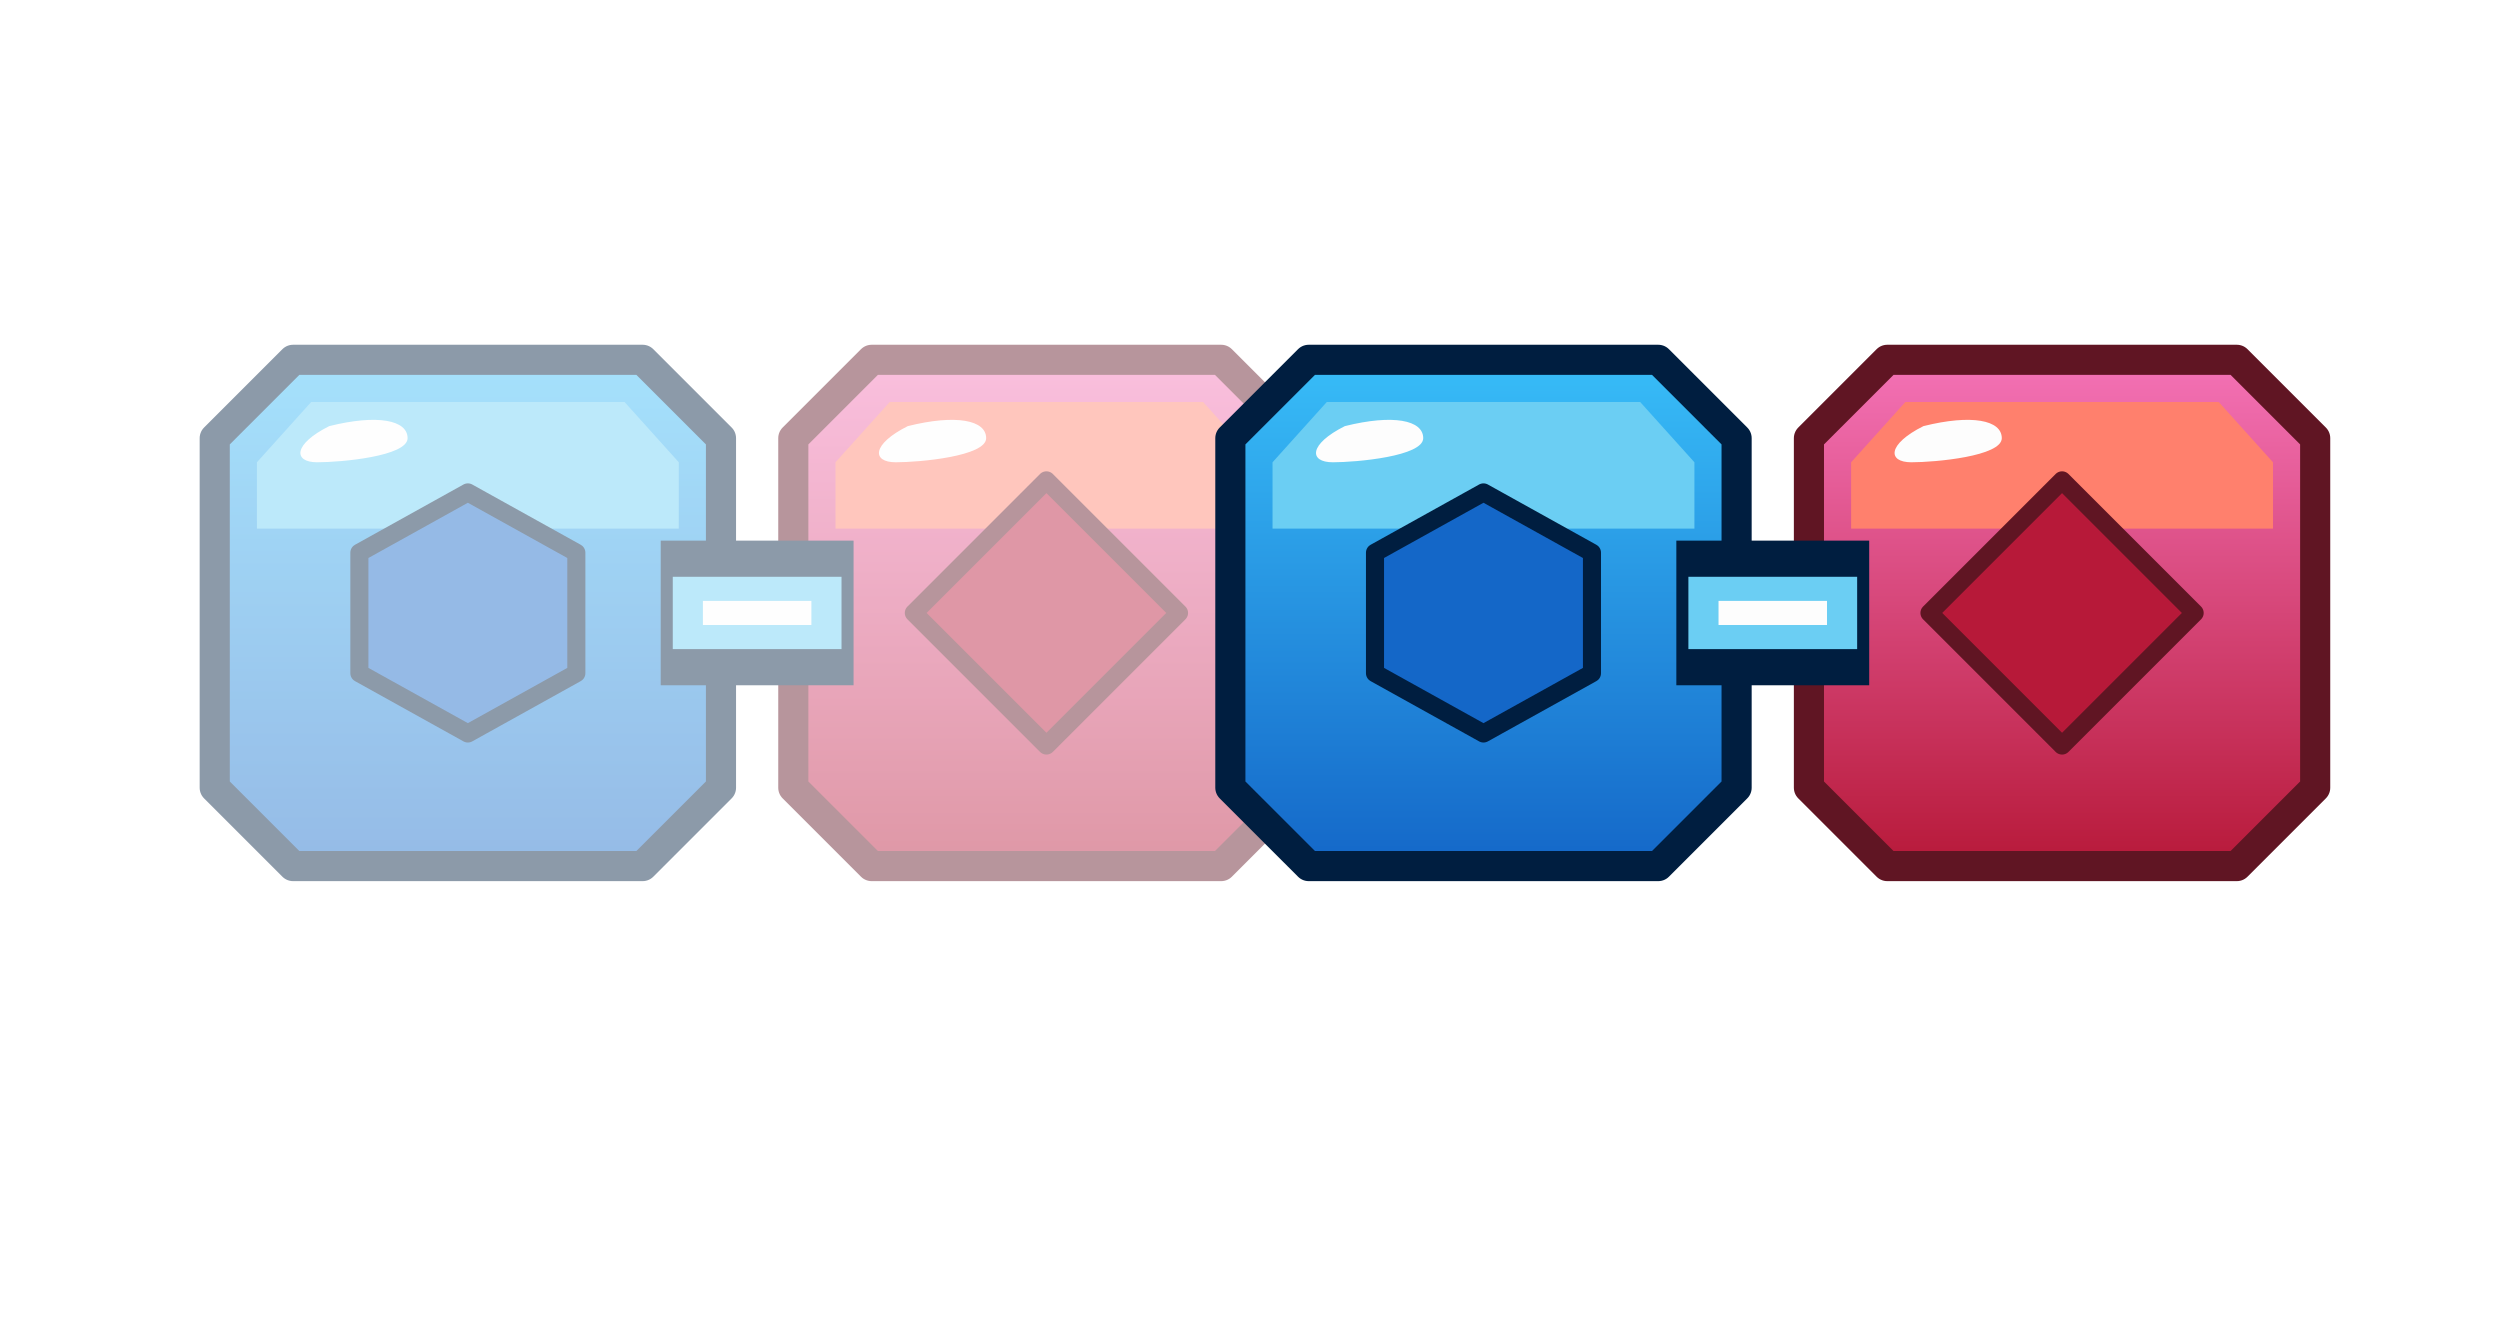
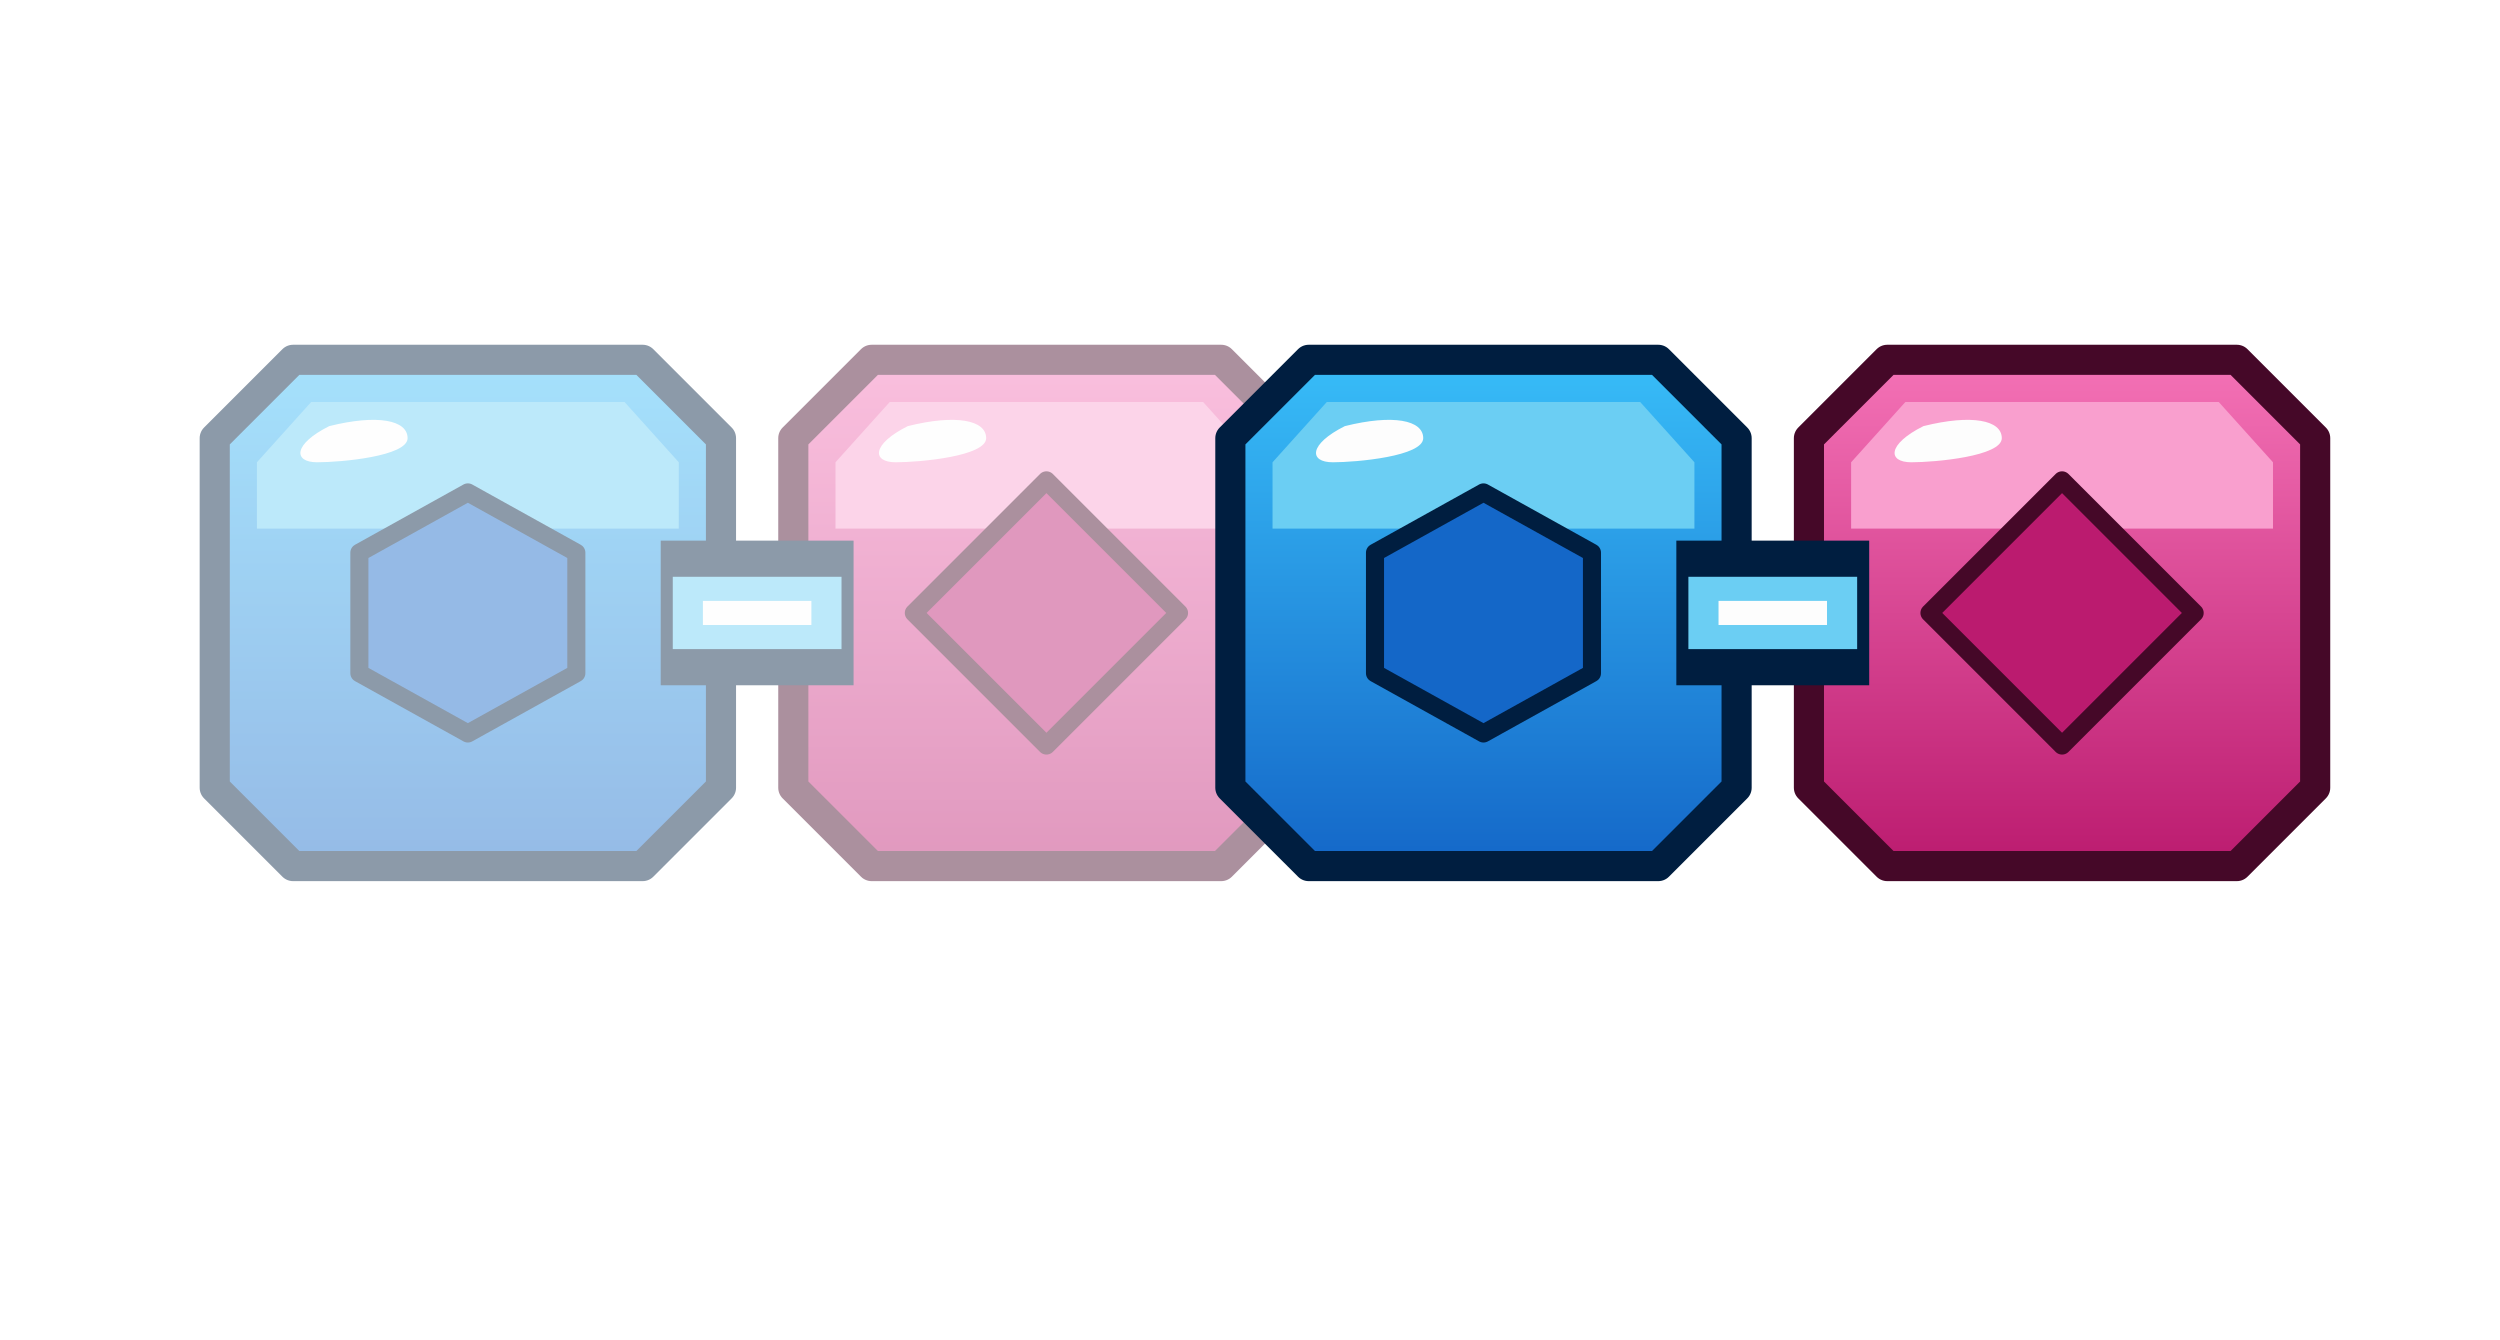
<svg xmlns="http://www.w3.org/2000/svg" viewBox="0 0 224 120">
  <g transform="translate(16 29) scale(.54)" opacity="0.45">
    <g transform="translate(0 0)">
      <defs>
        <linearGradient id="motif-0-volume-cyan" x2="0" y2="1">
          <stop stop-color="#38BDF8" />
          <stop offset="1" stop-color="#1467C8" />
        </linearGradient>
      </defs>
      <polygon points="19,6 77,6 90,19 90,77 77,90 19,90 6,77 6,19" fill="url(#motif-0-volume-cyan)" stroke="#001E40" stroke-width="5" stroke-linejoin="round" />
      <path d="M22 13H74L83 23V34H13V23Z" fill="#6BCEF3" />
      <polygon points="48,28 66,38 66,58 48,68 30,58 30,38" fill="#1467C8" stroke="#001E40" stroke-width="3" stroke-linejoin="round" />
      <path d="M25 17c8-2 13-1 13 2s-11 4-15 4-4-3 2-6z" fill="#FDFDFD" />
    </g>
    <g transform="translate(96 0)">
      <defs>
        <linearGradient id="motif-0-volume-magenta" x2="0" y2="1">
          <stop stop-color="#F472B6" />
-           <stop offset="1" stop-color="#B71939" />
+           <stop offset="1" stop-color="#BB1B6F" />
        </linearGradient>
      </defs>
-       <polygon points="19,6 77,6 90,19 90,77 77,90 19,90 6,77 6,19" fill="url(#motif-0-volume-magenta)" stroke="#601523" stroke-width="5" stroke-linejoin="round" />
-       <path d="M22 13H74L83 23V34H13V23Z" fill="#FF806D" />
-       <polygon points="48,26 70,48 48,70 26,48" fill="#B71939" stroke="#601523" stroke-width="3" stroke-linejoin="round" />
+       <polygon points="19,6 77,6 90,19 90,77 77,90 19,90 6,77 6,19" fill="url(#motif-0-volume-magenta)" stroke="#450828" stroke-width="5" stroke-linejoin="round" />
+       <path d="M22 13H74L83 23V34H13V23Z" fill="#F99FCE" />
+       <polygon points="48,26 70,48 48,70 26,48" fill="#BB1B6F" stroke="#450828" stroke-width="3" stroke-linejoin="round" />
      <path d="M25 17c8-2 13-1 13 2s-11 4-15 4-4-3 2-6z" fill="#FDFDFD" />
    </g>
    <path d="M80 36h32v24H80Z" fill="#001E40" />
    <path d="M82 42h28v12H82Z" fill="#6BCEF3" />
    <path d="M87 46h18v4H87Z" fill="#FDFDFD" />
  </g>
  <g transform="translate(107 29) scale(.54)" opacity="1">
    <g transform="translate(0 0)">
      <defs>
        <linearGradient id="motif-1-volume-cyan" x2="0" y2="1">
          <stop stop-color="#38BDF8" />
          <stop offset="1" stop-color="#1467C8" />
        </linearGradient>
      </defs>
      <polygon points="19,6 77,6 90,19 90,77 77,90 19,90 6,77 6,19" fill="url(#motif-1-volume-cyan)" stroke="#001E40" stroke-width="5" stroke-linejoin="round" />
      <path d="M22 13H74L83 23V34H13V23Z" fill="#6BCEF3" />
      <polygon points="48,28 66,38 66,58 48,68 30,58 30,38" fill="#1467C8" stroke="#001E40" stroke-width="3" stroke-linejoin="round" />
      <path d="M25 17c8-2 13-1 13 2s-11 4-15 4-4-3 2-6z" fill="#FDFDFD" />
    </g>
    <g transform="translate(96 0)">
      <defs>
        <linearGradient id="motif-1-volume-magenta" x2="0" y2="1">
          <stop stop-color="#F472B6" />
-           <stop offset="1" stop-color="#B71939" />
+           <stop offset="1" stop-color="#BB1B6F" />
        </linearGradient>
      </defs>
-       <polygon points="19,6 77,6 90,19 90,77 77,90 19,90 6,77 6,19" fill="url(#motif-1-volume-magenta)" stroke="#601523" stroke-width="5" stroke-linejoin="round" />
-       <path d="M22 13H74L83 23V34H13V23Z" fill="#FF806D" />
-       <polygon points="48,26 70,48 48,70 26,48" fill="#B71939" stroke="#601523" stroke-width="3" stroke-linejoin="round" />
+       <polygon points="19,6 77,6 90,19 90,77 77,90 19,90 6,77 6,19" fill="url(#motif-1-volume-magenta)" stroke="#450828" stroke-width="5" stroke-linejoin="round" />
+       <path d="M22 13H74L83 23V34H13V23Z" fill="#F99FCE" />
+       <polygon points="48,26 70,48 48,70 26,48" fill="#BB1B6F" stroke="#450828" stroke-width="3" stroke-linejoin="round" />
      <path d="M25 17c8-2 13-1 13 2s-11 4-15 4-4-3 2-6z" fill="#FDFDFD" />
    </g>
    <path d="M80 36h32v24H80Z" fill="#001E40" />
    <path d="M82 42h28v12H82Z" fill="#6BCEF3" />
    <path d="M87 46h18v4H87Z" fill="#FDFDFD" />
  </g>
</svg>
